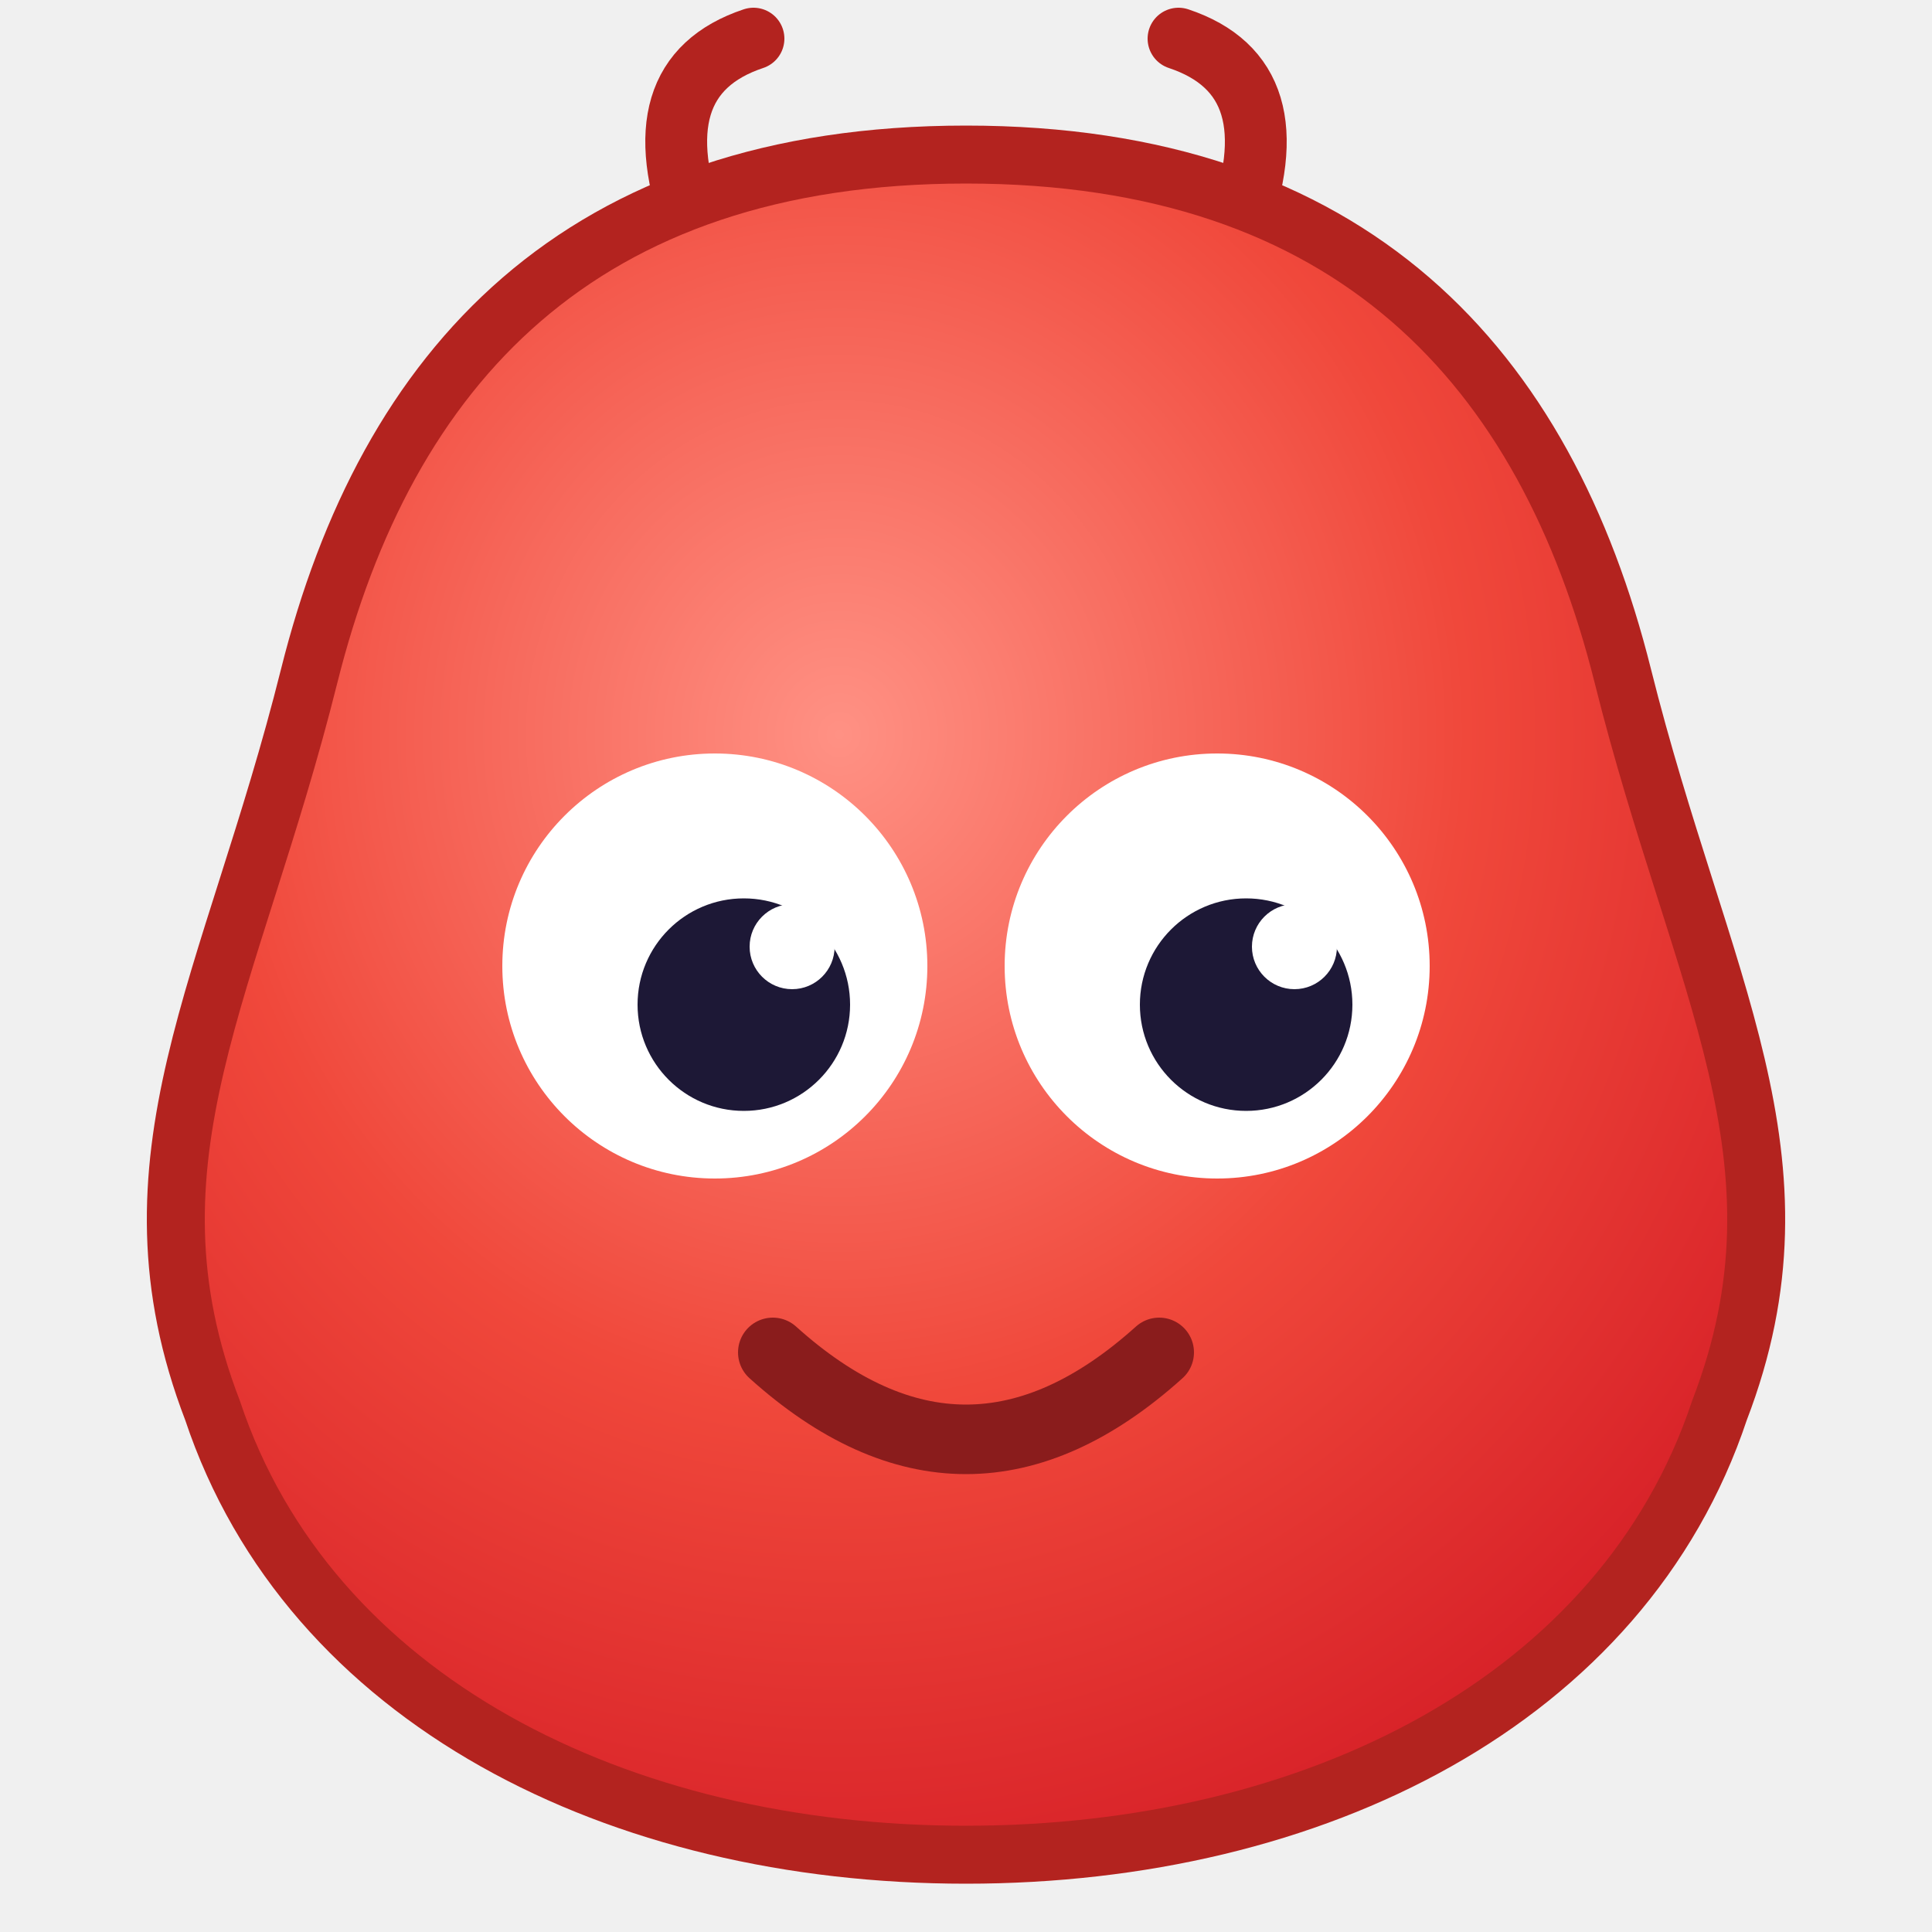
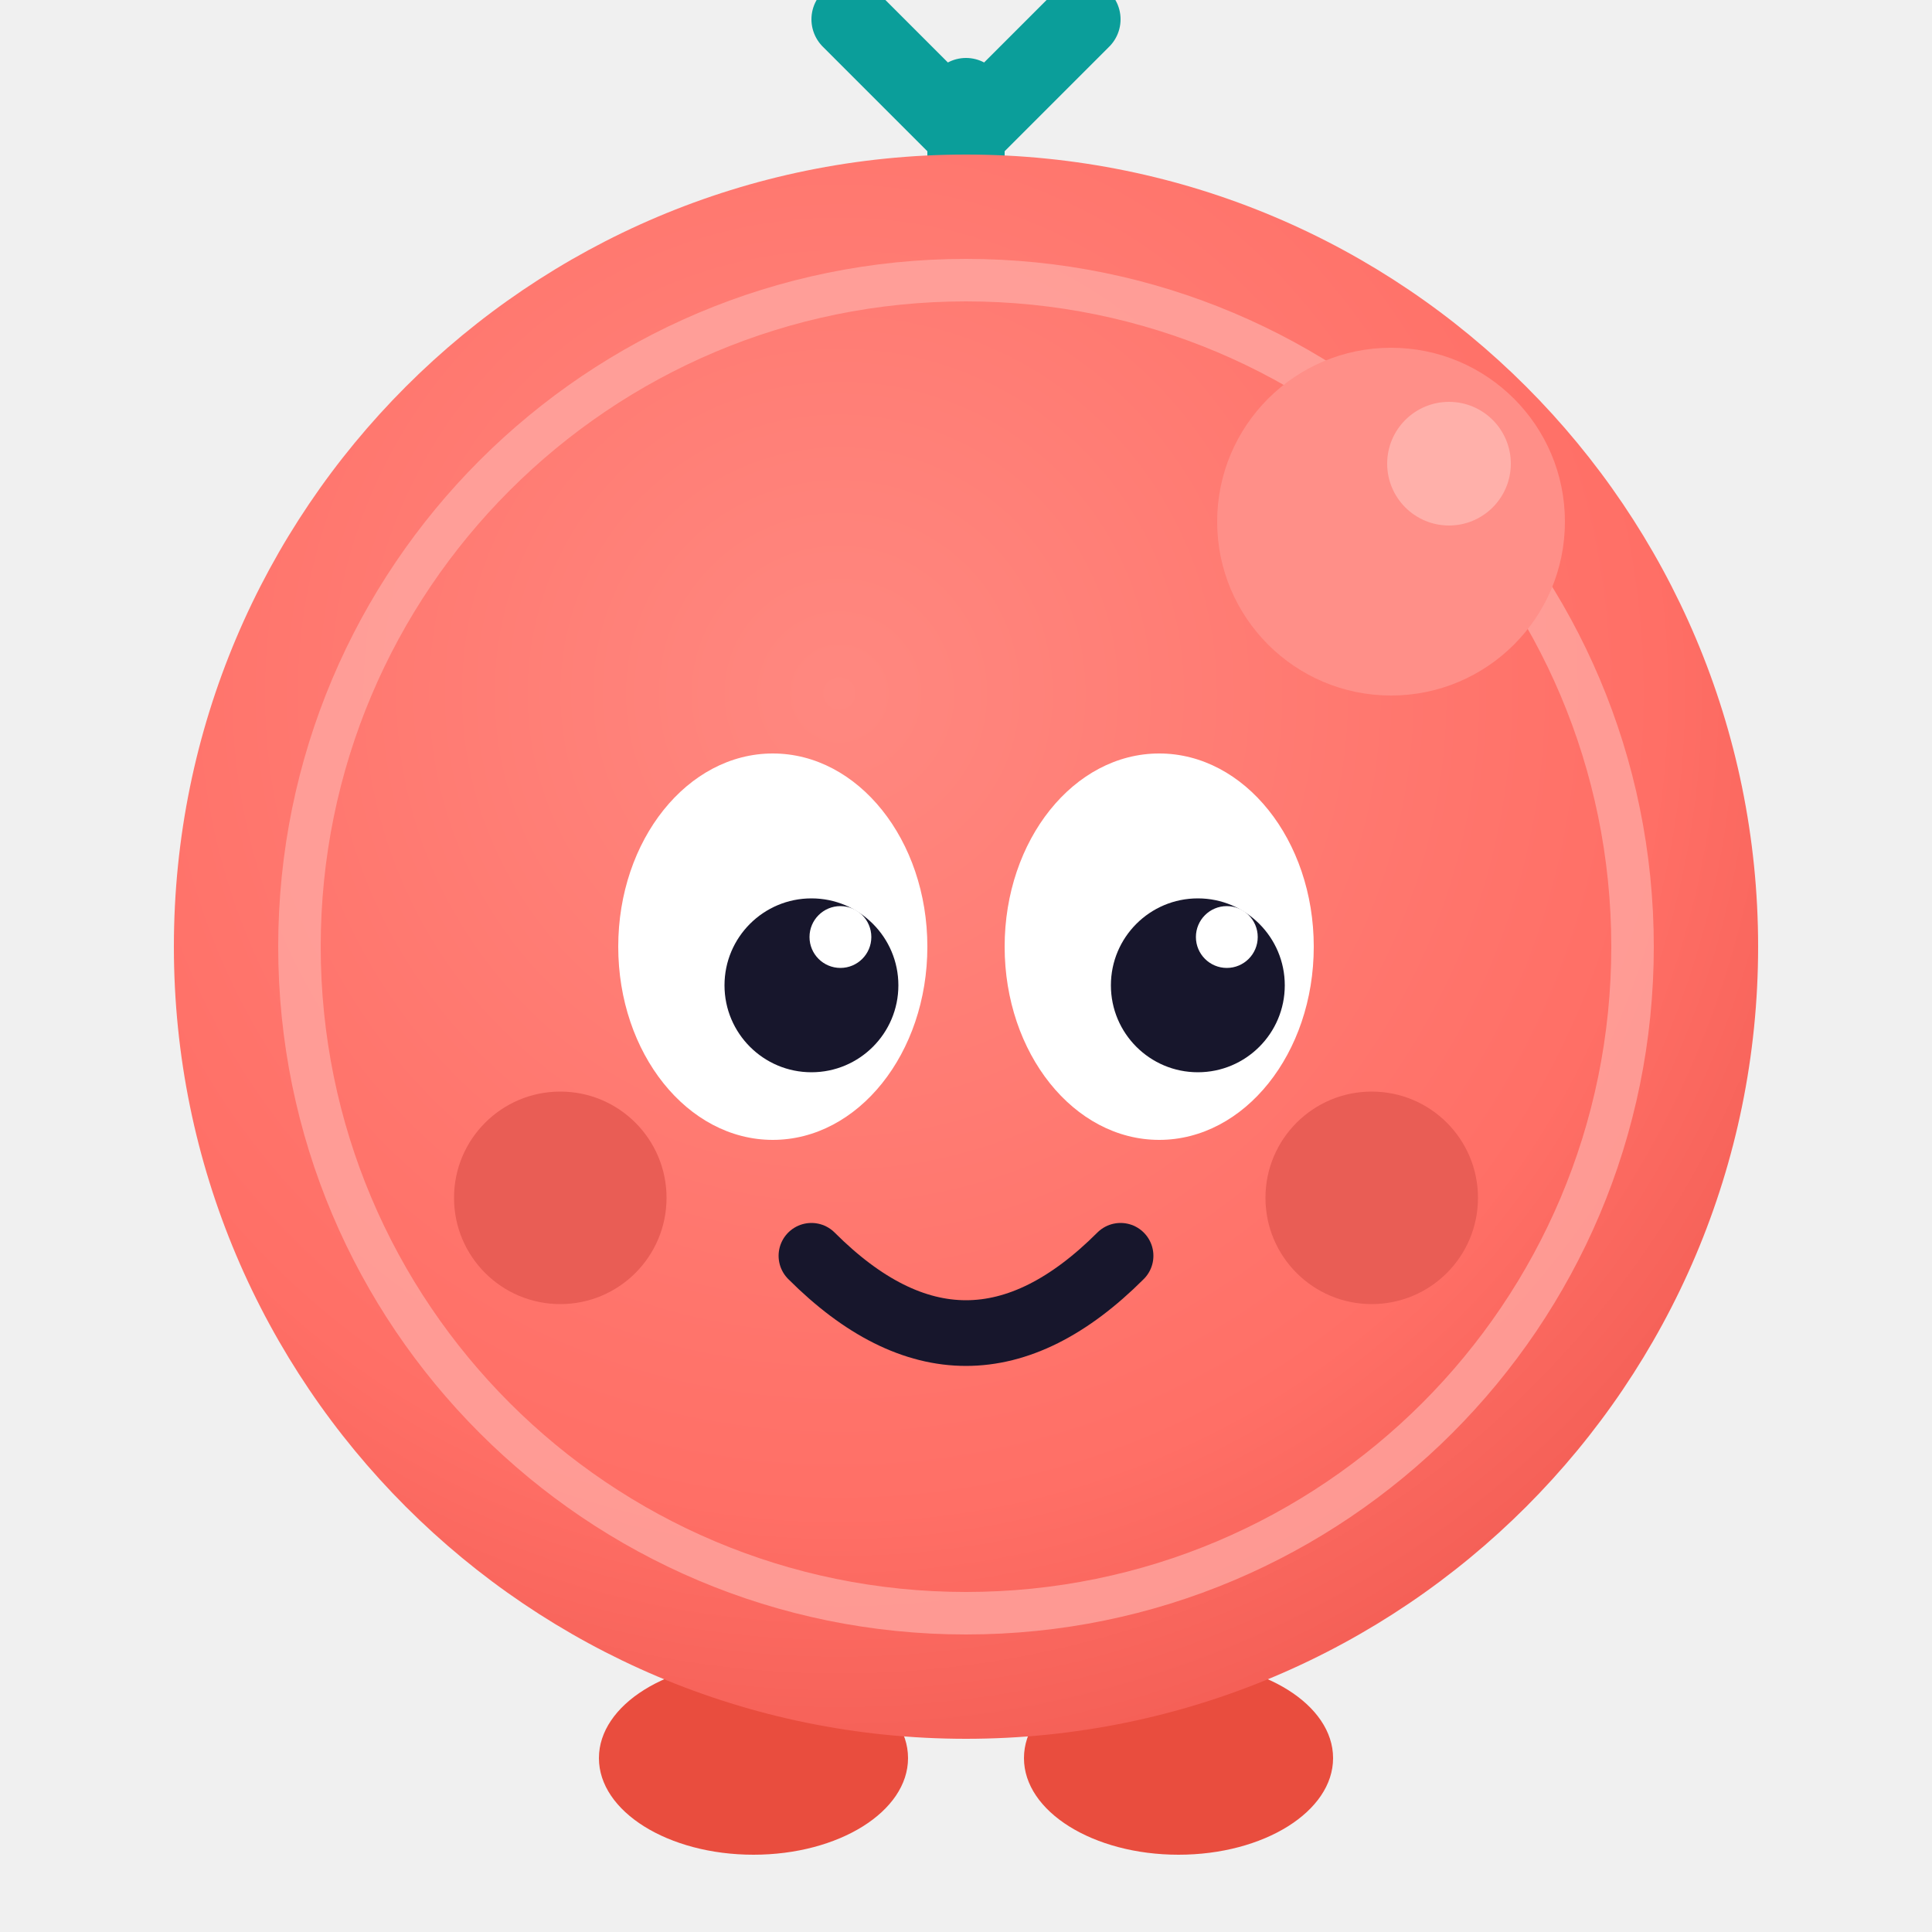
<svg xmlns="http://www.w3.org/2000/svg" width="100" height="100" viewBox="0 0 100 100">
  <defs>
    <radialGradient id="b" cx="42%" cy="34%" r="72%">
-       <stop offset="0%" stop-color="#ff9184" />
-       <stop offset="55%" stop-color="#f0483b" />
-       <stop offset="100%" stop-color="#d61f27" />
+       <stop offset="0%" stop-color="#ff8880" />
+       <stop offset="72%" stop-color="#ff6f66" />
+       <stop offset="100%" stop-color="#f25c53" />
    </radialGradient>
  </defs>
-   <path d="M36 12 q-3 -8 3 -10" stroke="#b3231f" stroke-width="3.2" fill="none" stroke-linecap="round" />
-   <path d="M64 12 q3 -8 -3 -10" stroke="#b3231f" stroke-width="3.2" fill="none" stroke-linecap="round" />
-   <path d="M50 8 C70 8 80 19 84 35 C88 51 94 60 89 73 C84 88 68 96 50 96 C32 96 16 88 11 73 C6 60 12 51 16 35 C20 19 30 8 50 8 Z" fill="url(#b)" stroke="#b3231f" stroke-width="3" />
-   <circle cx="37" cy="50" r="11" fill="#fff" />
-   <circle cx="63" cy="50" r="11" fill="#fff" />
-   <circle cx="38.5" cy="52" r="5.5" fill="#1d1836" />
-   <circle cx="64.5" cy="52" r="5.5" fill="#1d1836" />
-   <circle cx="41" cy="49" r="2.2" fill="#fff" />
-   <circle cx="67" cy="49" r="2.2" fill="#fff" />
-   <path d="M40 70 q10 9 20 0" stroke="#8a1c1c" stroke-width="3.6" fill="none" stroke-linecap="round" />
+   <path d="M50 13V5M50 7l-6-6M50 7l6-6" stroke="#0b9e9a" stroke-width="4" fill="none" stroke-linecap="round" />
+   <ellipse cx="39" cy="91" rx="8" ry="5" fill="#e94d3e" />
+   <ellipse cx="61" cy="91" rx="8" ry="5" fill="#e94d3e" />
+   <circle cx="50" cy="49" r="41" fill="url(#b)" />
+   <circle cx="50" cy="49" r="34.5" fill="none" stroke="#ffaaa4" stroke-width="2.2" opacity=".75" />
+   <circle cx="72" cy="27" r="9" fill="#ff8f88" />
+   <circle cx="75" cy="24" r="3.2" fill="#ffb0aa" />
+   <circle cx="29" cy="62" r="5.5" fill="#e95d55" />
+   <circle cx="71" cy="62" r="5.5" fill="#e95d55" />
+   <ellipse cx="40" cy="49" rx="8" ry="10" fill="#fff" />
+   <ellipse cx="60" cy="49" rx="8" ry="10" fill="#fff" />
+   <circle cx="42" cy="51" r="4.5" fill="#17162c" />
+   <circle cx="62" cy="51" r="4.5" fill="#17162c" />
+   <circle cx="43.5" cy="48.5" r="1.6" fill="#fff" />
+   <circle cx="63.5" cy="48.5" r="1.6" fill="#fff" />
+   <path d="M42 65q8 8 16 0" stroke="#17162c" stroke-width="3.4" fill="none" stroke-linecap="round" />
</svg>
